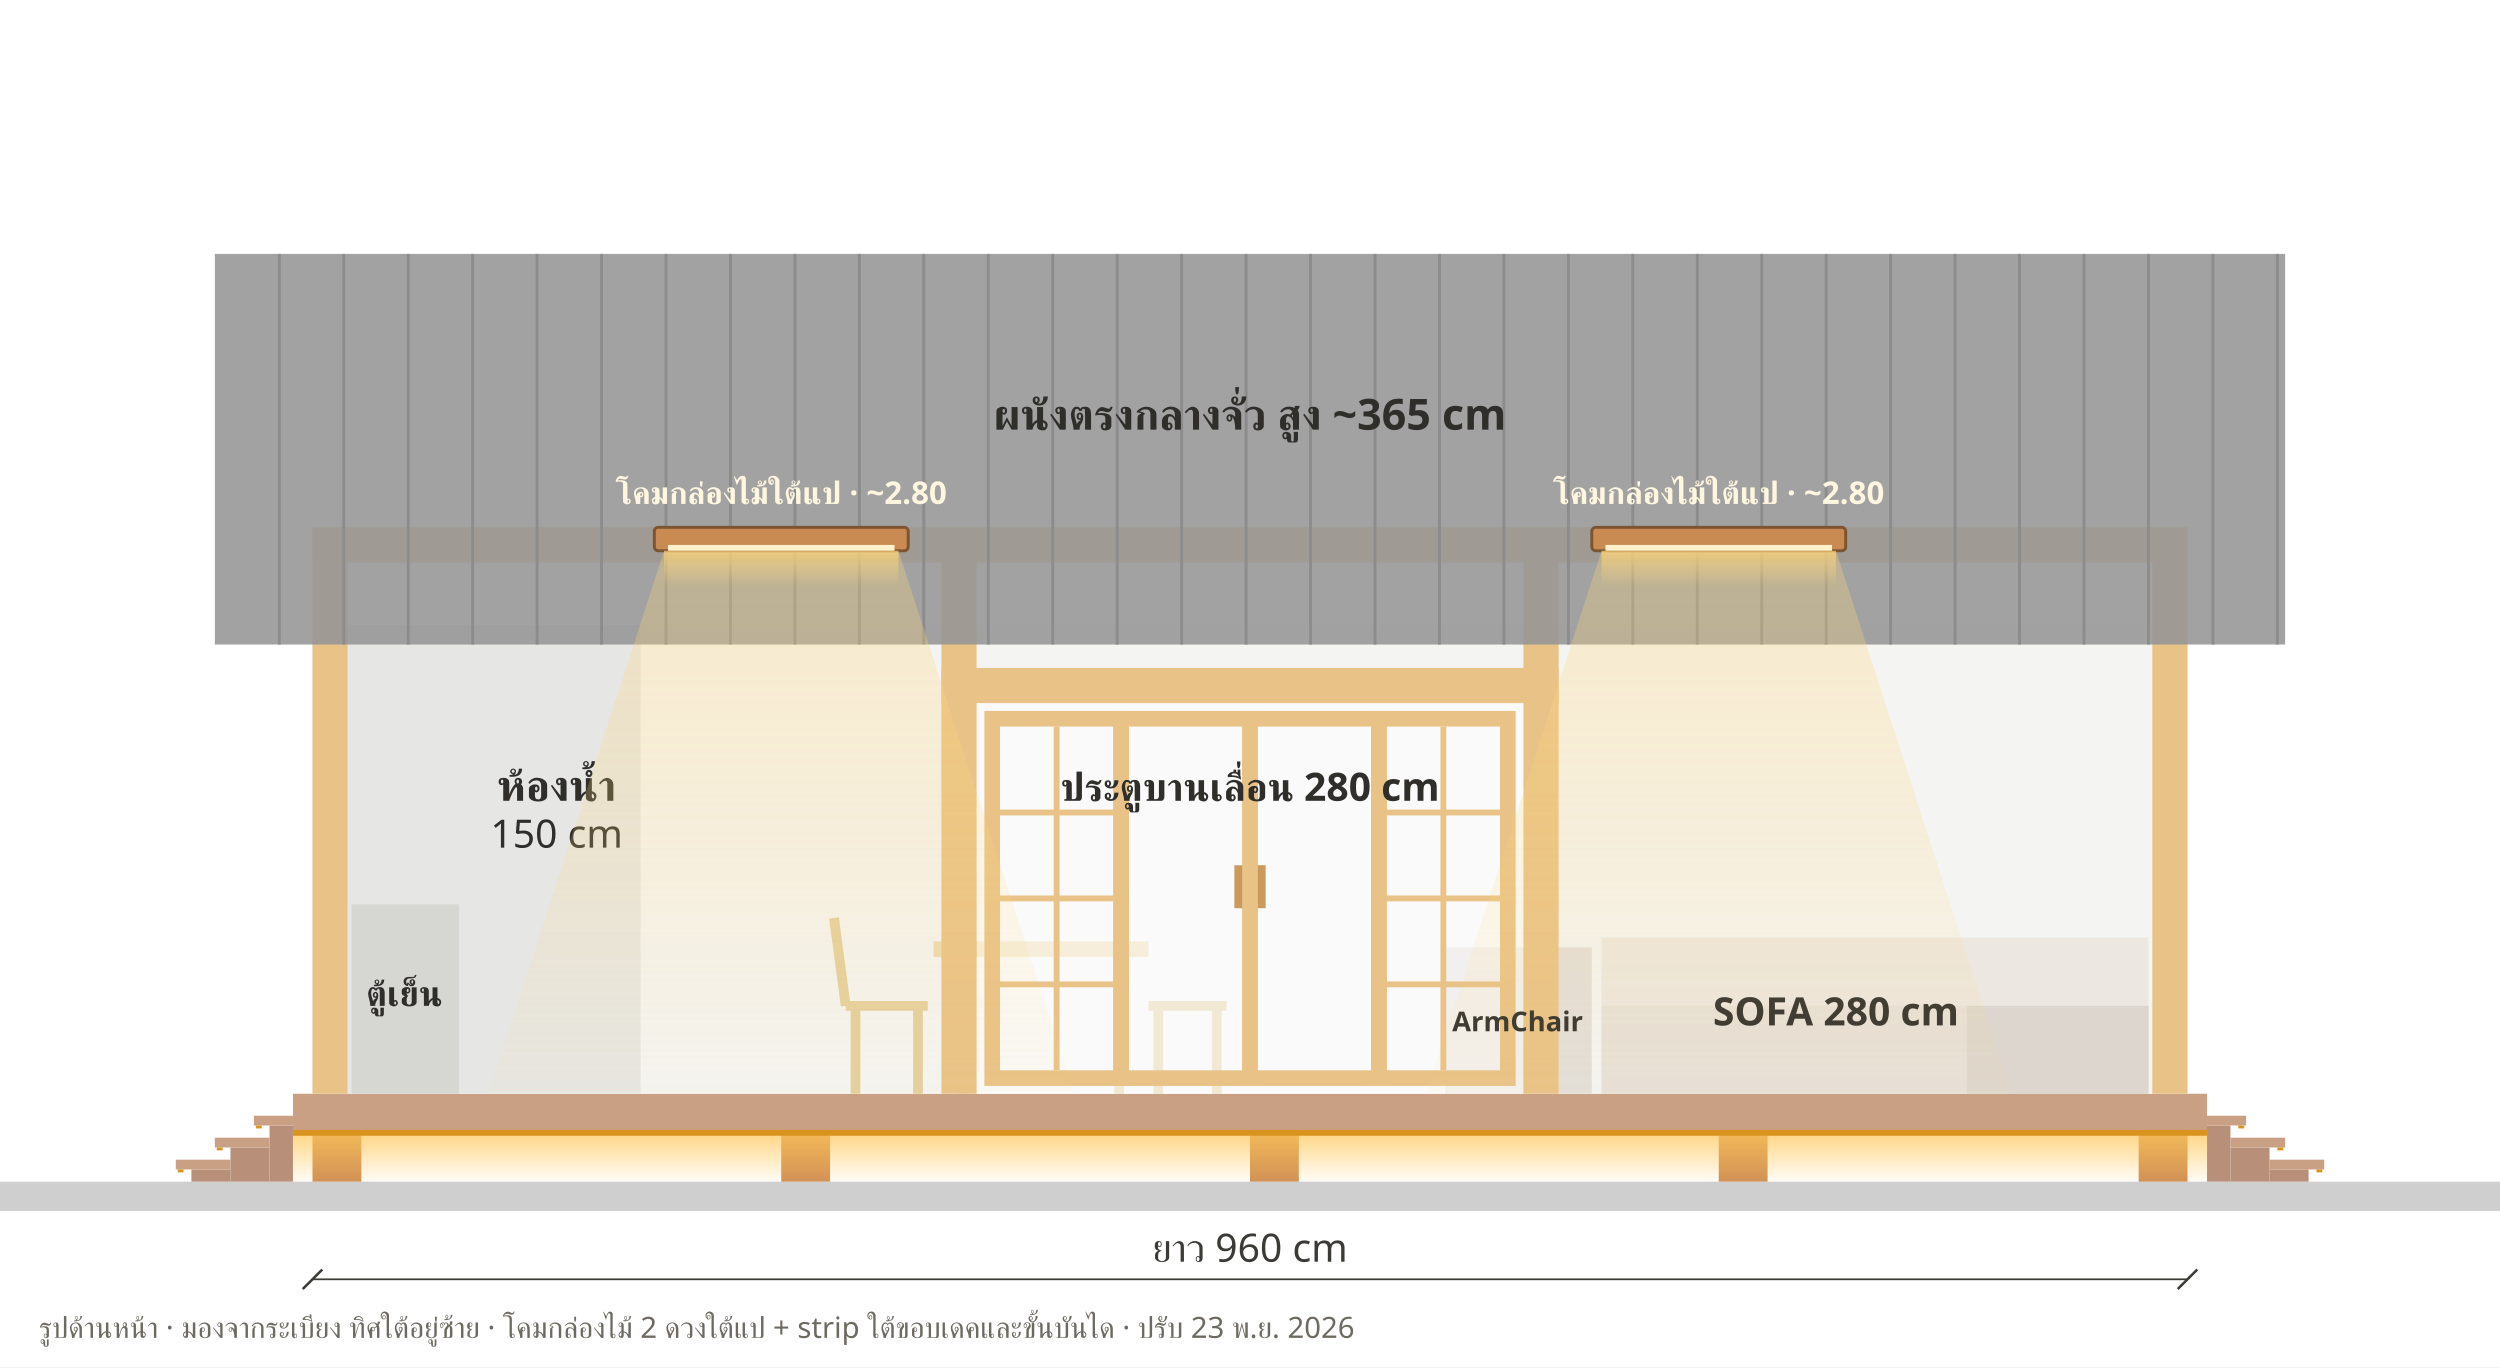
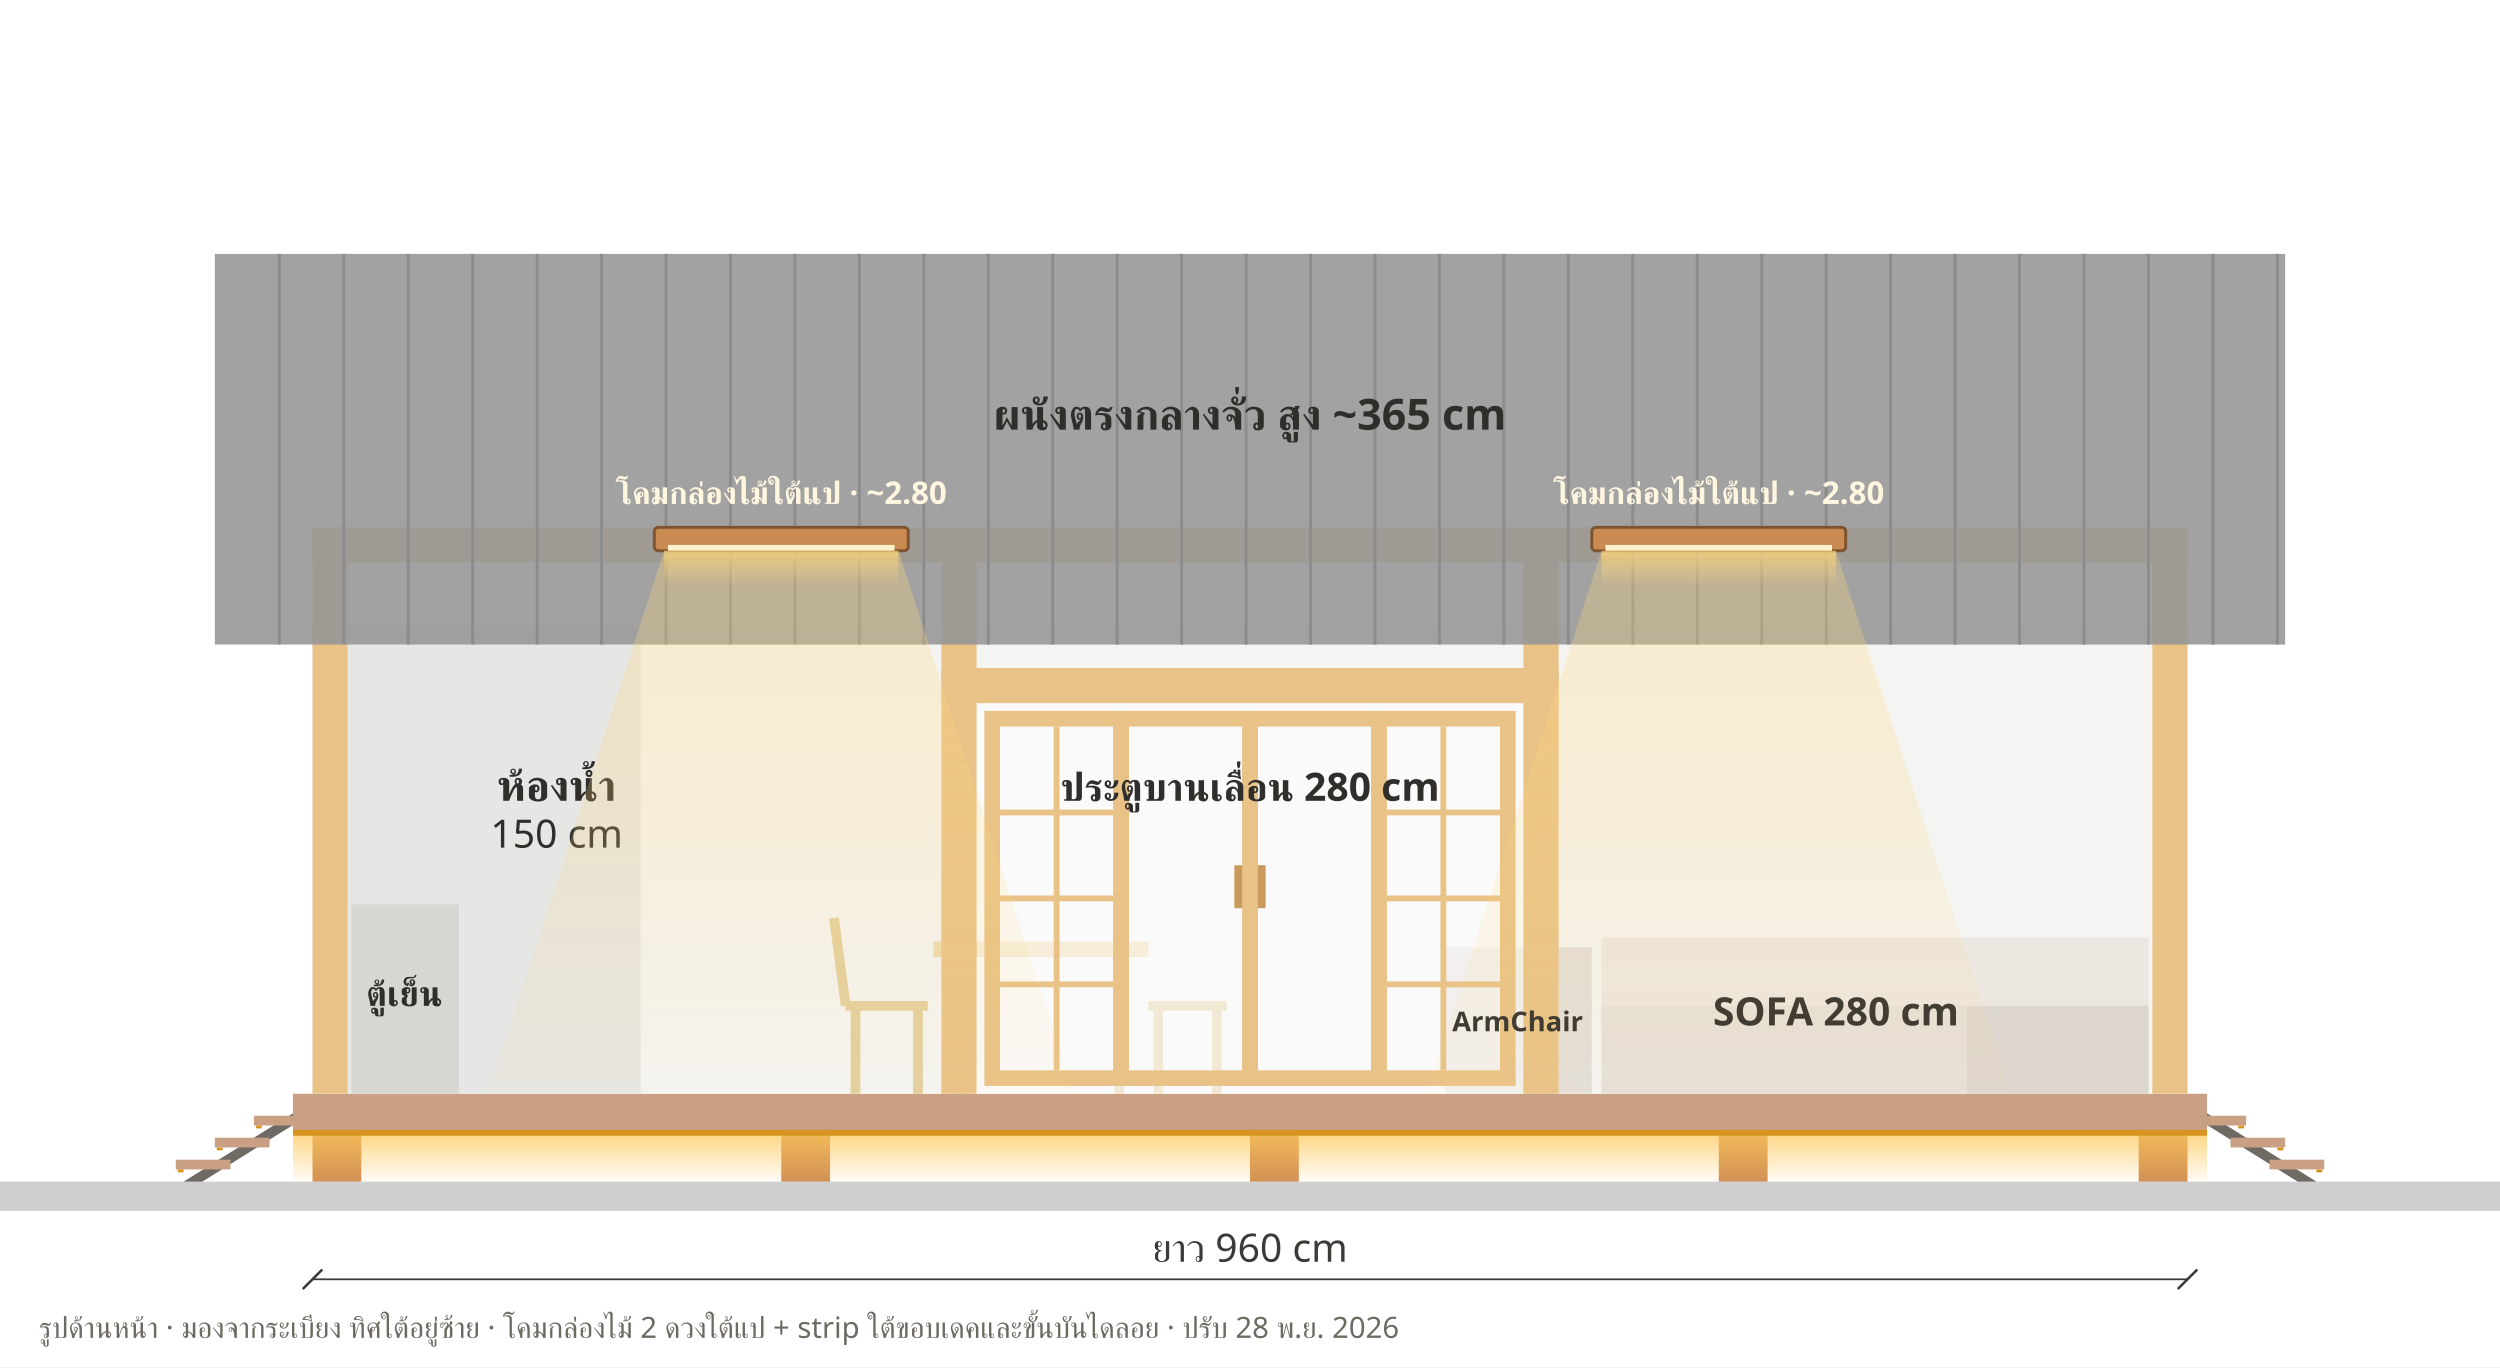
<svg xmlns="http://www.w3.org/2000/svg" viewBox="-160 -560 1280 700" width="1280" height="700" font-family="Leelawadee UI, Tahoma, sans-serif">
  <defs>
    <linearGradient id="wallwash" x1="0" y1="0" x2="0" y2="1">
      <stop offset="0" stop-color="#ffd77a" stop-opacity="0.32" />
      <stop offset="0.45" stop-color="#ffd77a" stop-opacity="0.22" />
      <stop offset="1" stop-color="#ffd77a" stop-opacity="0.04" />
    </linearGradient>
    <linearGradient id="halo" x1="0" y1="0" x2="0" y2="1">
      <stop offset="0" stop-color="#ffd77a" stop-opacity="0.7" />
      <stop offset="1" stop-color="#ffd77a" stop-opacity="0" />
    </linearGradient>
    <linearGradient id="wash" x1="0" y1="0" x2="0" y2="1">
      <stop offset="0" stop-color="#ffc85a" stop-opacity="0.75" />
      <stop offset="1" stop-color="#ffc85a" stop-opacity="0.05" />
    </linearGradient>
  </defs>
  <rect x="-160" y="-560" width="1280" height="700" fill="#ffffff" />
  <rect x="-160" y="45" width="1280" height="15" fill="#cfcfcf" />
  <rect x="0" y="20" width="25" height="25" fill="#cf8f55" />
  <rect x="240" y="20" width="25" height="25" fill="#cf8f55" />
  <rect x="480" y="20" width="25" height="25" fill="#cf8f55" />
  <rect x="720" y="20" width="25" height="25" fill="#cf8f55" />
  <rect x="935" y="20" width="25" height="25" fill="#cf8f55" />
  <rect x="-10" y="0" width="980" height="20" fill="#c9a083" />
-   <rect x="-22" y="16.25" width="12" height="28.75" fill="#b8907a" />
+   <polygon points="-10,10 -66,45 -56.4,45 -10,16" fill="#6f6a63" />
  <rect x="-30" y="11.25" width="20" height="5" fill="#c9a083" />
  <rect x="-29" y="16.25" width="3" height="1.5" fill="#d9931f" />
-   <rect x="-42" y="27.5" width="20" height="17.5" fill="#b8907a" />
  <rect x="-50" y="22.5" width="28" height="5" fill="#c9a083" />
  <rect x="-49" y="27.5" width="3" height="1.5" fill="#d9931f" />
-   <rect x="-62" y="38.75" width="20" height="6.25" fill="#b8907a" />
  <rect x="-70" y="33.75" width="28" height="5" fill="#c9a083" />
  <rect x="-69" y="38.75" width="3" height="1.5" fill="#d9931f" />
-   <rect x="970" y="16.25" width="12" height="28.75" fill="#b8907a" />
+   <polygon points="970,10 1026,45 1016.4,45 970,16" fill="#6f6a63" />
  <rect x="970" y="11.25" width="20" height="5" fill="#c9a083" />
  <rect x="986" y="16.25" width="3" height="1.5" fill="#d9931f" />
-   <rect x="982" y="27.5" width="20" height="17.5" fill="#b8907a" />
  <rect x="982" y="22.5" width="28" height="5" fill="#c9a083" />
  <rect x="1006" y="27.5" width="3" height="1.5" fill="#d9931f" />
-   <rect x="1002" y="38.75" width="20" height="6.25" fill="#b8907a" />
  <rect x="1002" y="33.75" width="28" height="5" fill="#c9a083" />
  <rect x="1026" y="38.75" width="3" height="1.5" fill="#d9931f" />
  <rect x="-10" y="20" width="980" height="25" fill="url(#wash)" />
  <line x1="-10" y1="20" x2="970" y2="20" stroke="#d9931f" stroke-width="3" />
  <rect x="0" y="-240" width="960" height="240" fill="#f4f4f3" />
  <rect x="18" y="-240" width="150" height="240" fill="#e6e6e4" />
  <text x="125" y="-150" font-size="22" font-weight="600" text-anchor="middle" fill="#2f2e2b">ห้องน้ำ</text>
  <text x="125" y="-126" font-size="20" font-weight="400" text-anchor="middle" fill="#2f2e2b">150 cm</text>
  <rect x="20" y="-97" width="55" height="97" fill="#d6d6d3" />
  <text x="47" y="-45" font-size="18" font-weight="600" text-anchor="middle" fill="#2f2e2b">ตู้เย็น</text>
  <rect x="318" y="-78" width="110" height="8" fill="#ead9b0" />
  <path d="M333 -75 V0 M413 -75 V0" fill="none" stroke="#e3cf9f" stroke-width="5" />
  <path d="M273 -45 H315 M278 -45 V0 M310 -45 V0 M273 -45 L267 -90" fill="none" stroke="#e3cf9f" stroke-width="5" />
  <path d="M428 -45 H468 M433 -45 V0 M463 -45 V0" fill="none" stroke="#e3cf9f" stroke-width="5" />
  <rect x="580" y="-75" width="75" height="75" fill="#e2deda" />
  <rect x="660" y="-80" width="280" height="80" fill="#ece7e1" />
  <rect x="660" y="-45" width="280" height="45" fill="#e6e0d9" />
  <rect x="847" y="-45" width="93" height="45" fill="#ddd6ce" />
  <text x="780" y="-35" font-size="20" font-weight="600" text-anchor="middle" fill="#2f2e2b">SOFA 280 cm</text>
  <rect x="340" y="-200" width="280" height="200" fill="rgba(255,255,255,0.55)" />
  <rect x="348" y="-192" width="66" height="184" fill="none" stroke="#e8c287" stroke-width="8" />
  <path d="M381 -188 V-12 M352 -56 H410 M352 -100 H410 M352 -144 H410" stroke="#e8c287" stroke-width="3" />
  <rect x="414" y="-192" width="66" height="184" fill="none" stroke="#e8c287" stroke-width="8" />
  <rect x="480" y="-192" width="66" height="184" fill="none" stroke="#e8c287" stroke-width="8" />
  <rect x="546" y="-192" width="66" height="184" fill="none" stroke="#e8c287" stroke-width="8" />
  <path d="M579 -188 V-12 M550 -56 H608 M550 -100 H608 M550 -144 H608" stroke="#e8c287" stroke-width="3" />
  <rect x="472" y="-117" width="4" height="22" fill="#c99a5b" />
  <rect x="484" y="-117" width="4" height="22" fill="#c99a5b" />
  <text x="480" y="-150" font-size="20" font-weight="600" text-anchor="middle" fill="#2f2e2b">ประตูบานเลื่อน 280 cm</text>
  <rect x="0" y="-290" width="18" height="290" fill="#e8c287" />
  <rect x="322" y="-290" width="18" height="290" fill="#e8c287" />
  <rect x="620" y="-290" width="18" height="290" fill="#e8c287" />
  <rect x="942" y="-290" width="18" height="290" fill="#e8c287" />
  <rect x="322" y="-218" width="316" height="18" fill="#e8c287" />
  <rect x="0" y="-290" width="960" height="18" fill="#e8c287" />
  <text x="617" y="-32" font-size="14" font-weight="600" text-anchor="middle" fill="#2f2e2b">ArmChair</text>
  <rect x="-50" y="-430" width="1060" height="200" fill="rgba(150,150,150,0.88)" />
  <line x1="-17" y1="-430" x2="-17" y2="-230" stroke="#8c8c8c" stroke-width="1.5" />
  <line x1="16" y1="-430" x2="16" y2="-230" stroke="#8c8c8c" stroke-width="1.5" />
  <line x1="49" y1="-430" x2="49" y2="-230" stroke="#8c8c8c" stroke-width="1.5" />
  <line x1="82" y1="-430" x2="82" y2="-230" stroke="#8c8c8c" stroke-width="1.5" />
  <line x1="115" y1="-430" x2="115" y2="-230" stroke="#8c8c8c" stroke-width="1.5" />
  <line x1="148" y1="-430" x2="148" y2="-230" stroke="#8c8c8c" stroke-width="1.5" />
  <line x1="181" y1="-430" x2="181" y2="-230" stroke="#8c8c8c" stroke-width="1.5" />
  <line x1="214" y1="-430" x2="214" y2="-230" stroke="#8c8c8c" stroke-width="1.5" />
  <line x1="247" y1="-430" x2="247" y2="-230" stroke="#8c8c8c" stroke-width="1.5" />
  <line x1="280" y1="-430" x2="280" y2="-230" stroke="#8c8c8c" stroke-width="1.5" />
  <line x1="313" y1="-430" x2="313" y2="-230" stroke="#8c8c8c" stroke-width="1.5" />
  <line x1="346" y1="-430" x2="346" y2="-230" stroke="#8c8c8c" stroke-width="1.5" />
  <line x1="379" y1="-430" x2="379" y2="-230" stroke="#8c8c8c" stroke-width="1.5" />
  <line x1="412" y1="-430" x2="412" y2="-230" stroke="#8c8c8c" stroke-width="1.5" />
  <line x1="445" y1="-430" x2="445" y2="-230" stroke="#8c8c8c" stroke-width="1.5" />
  <line x1="478" y1="-430" x2="478" y2="-230" stroke="#8c8c8c" stroke-width="1.5" />
  <line x1="511" y1="-430" x2="511" y2="-230" stroke="#8c8c8c" stroke-width="1.5" />
  <line x1="544" y1="-430" x2="544" y2="-230" stroke="#8c8c8c" stroke-width="1.5" />
  <line x1="577" y1="-430" x2="577" y2="-230" stroke="#8c8c8c" stroke-width="1.5" />
  <line x1="610" y1="-430" x2="610" y2="-230" stroke="#8c8c8c" stroke-width="1.5" />
  <line x1="643" y1="-430" x2="643" y2="-230" stroke="#8c8c8c" stroke-width="1.5" />
  <line x1="676" y1="-430" x2="676" y2="-230" stroke="#8c8c8c" stroke-width="1.5" />
  <line x1="709" y1="-430" x2="709" y2="-230" stroke="#8c8c8c" stroke-width="1.5" />
  <line x1="742" y1="-430" x2="742" y2="-230" stroke="#8c8c8c" stroke-width="1.5" />
  <line x1="775" y1="-430" x2="775" y2="-230" stroke="#8c8c8c" stroke-width="1.5" />
  <line x1="808" y1="-430" x2="808" y2="-230" stroke="#8c8c8c" stroke-width="1.5" />
  <line x1="841" y1="-430" x2="841" y2="-230" stroke="#8c8c8c" stroke-width="1.5" />
  <line x1="874" y1="-430" x2="874" y2="-230" stroke="#8c8c8c" stroke-width="1.5" />
  <line x1="907" y1="-430" x2="907" y2="-230" stroke="#8c8c8c" stroke-width="1.5" />
  <line x1="940" y1="-430" x2="940" y2="-230" stroke="#8c8c8c" stroke-width="1.5" />
  <line x1="973" y1="-430" x2="973" y2="-230" stroke="#8c8c8c" stroke-width="1.5" />
  <line x1="1006" y1="-430" x2="1006" y2="-230" stroke="#8c8c8c" stroke-width="1.5" />
  <text x="480" y="-340" font-size="22" font-weight="600" text-anchor="middle" fill="#2f2e2b">ผนังตรงกลางจั่ว สูง ~365 cm</text>
  <path d="M180 -278 L90 0 L390 0 L300 -278 Z" fill="url(#wallwash)" />
  <rect x="175" y="-290" width="130" height="12" rx="2" fill="#c98b52" stroke="#7d5430" stroke-width="1.5" />
  <rect x="182" y="-281" width="116" height="3" fill="#fff1cc" />
  <rect x="180" y="-278" width="120" height="18" fill="url(#halo)" />
  <path d="M660 -278 L570 0 L870 0 L780 -278 Z" fill="url(#wallwash)" />
  <rect x="655" y="-290" width="130" height="12" rx="2" fill="#c98b52" stroke="#7d5430" stroke-width="1.5" />
  <rect x="662" y="-281" width="116" height="3" fill="#fff1cc" />
  <rect x="660" y="-278" width="120" height="18" fill="url(#halo)" />
  <text x="240" y="-302" font-size="16" font-weight="600" text-anchor="middle" fill="#fff6e0">โคมกล่องไม้ใต้แป · ~2.80</text>
  <text x="720" y="-302" font-size="16" font-weight="600" text-anchor="middle" fill="#fff6e0">โคมกล่องไม้ใต้แป · ~2.80</text>
  <g>
    <line x1="0" y1="95" x2="960" y2="95" stroke="#3b3a36" stroke-width="0.9" />
    <line x1="-5" y1="100" x2="5" y2="90" stroke="#3b3a36" stroke-width="1.3" />
    <line x1="955" y1="100" x2="965" y2="90" stroke="#3b3a36" stroke-width="1.3" />
    <text x="480" y="86" font-size="20" font-weight="500" text-anchor="middle" fill="#3b3a36">ยาว 960 cm</text>
  </g>
-   <text x="-140" y="125" font-size="15" font-weight="400" text-anchor="start" fill="#6d6a62">รูปด้านหน้า · มองจากระเบียง ทิศใต้อยู่ซ้าย · โคมกล่องไม้ 2 ดวงใต้แป + strip ใต้ขอบเดคและขั้นบันได · ปรับ 23 พ.ย. 2026</text>
+   <text x="-140" y="125" font-size="15" font-weight="400" text-anchor="start" fill="#6d6a62">รูปด้านหน้า · มองจากระเบียง ทิศใต้อยู่ซ้าย · โคมกล่องไม้ 2 ดวงใต้แป + strip ใต้ขอบเดคและขั้นบันไดลอย · ปรับ 28 พ.ย. 2026</text>
</svg>
